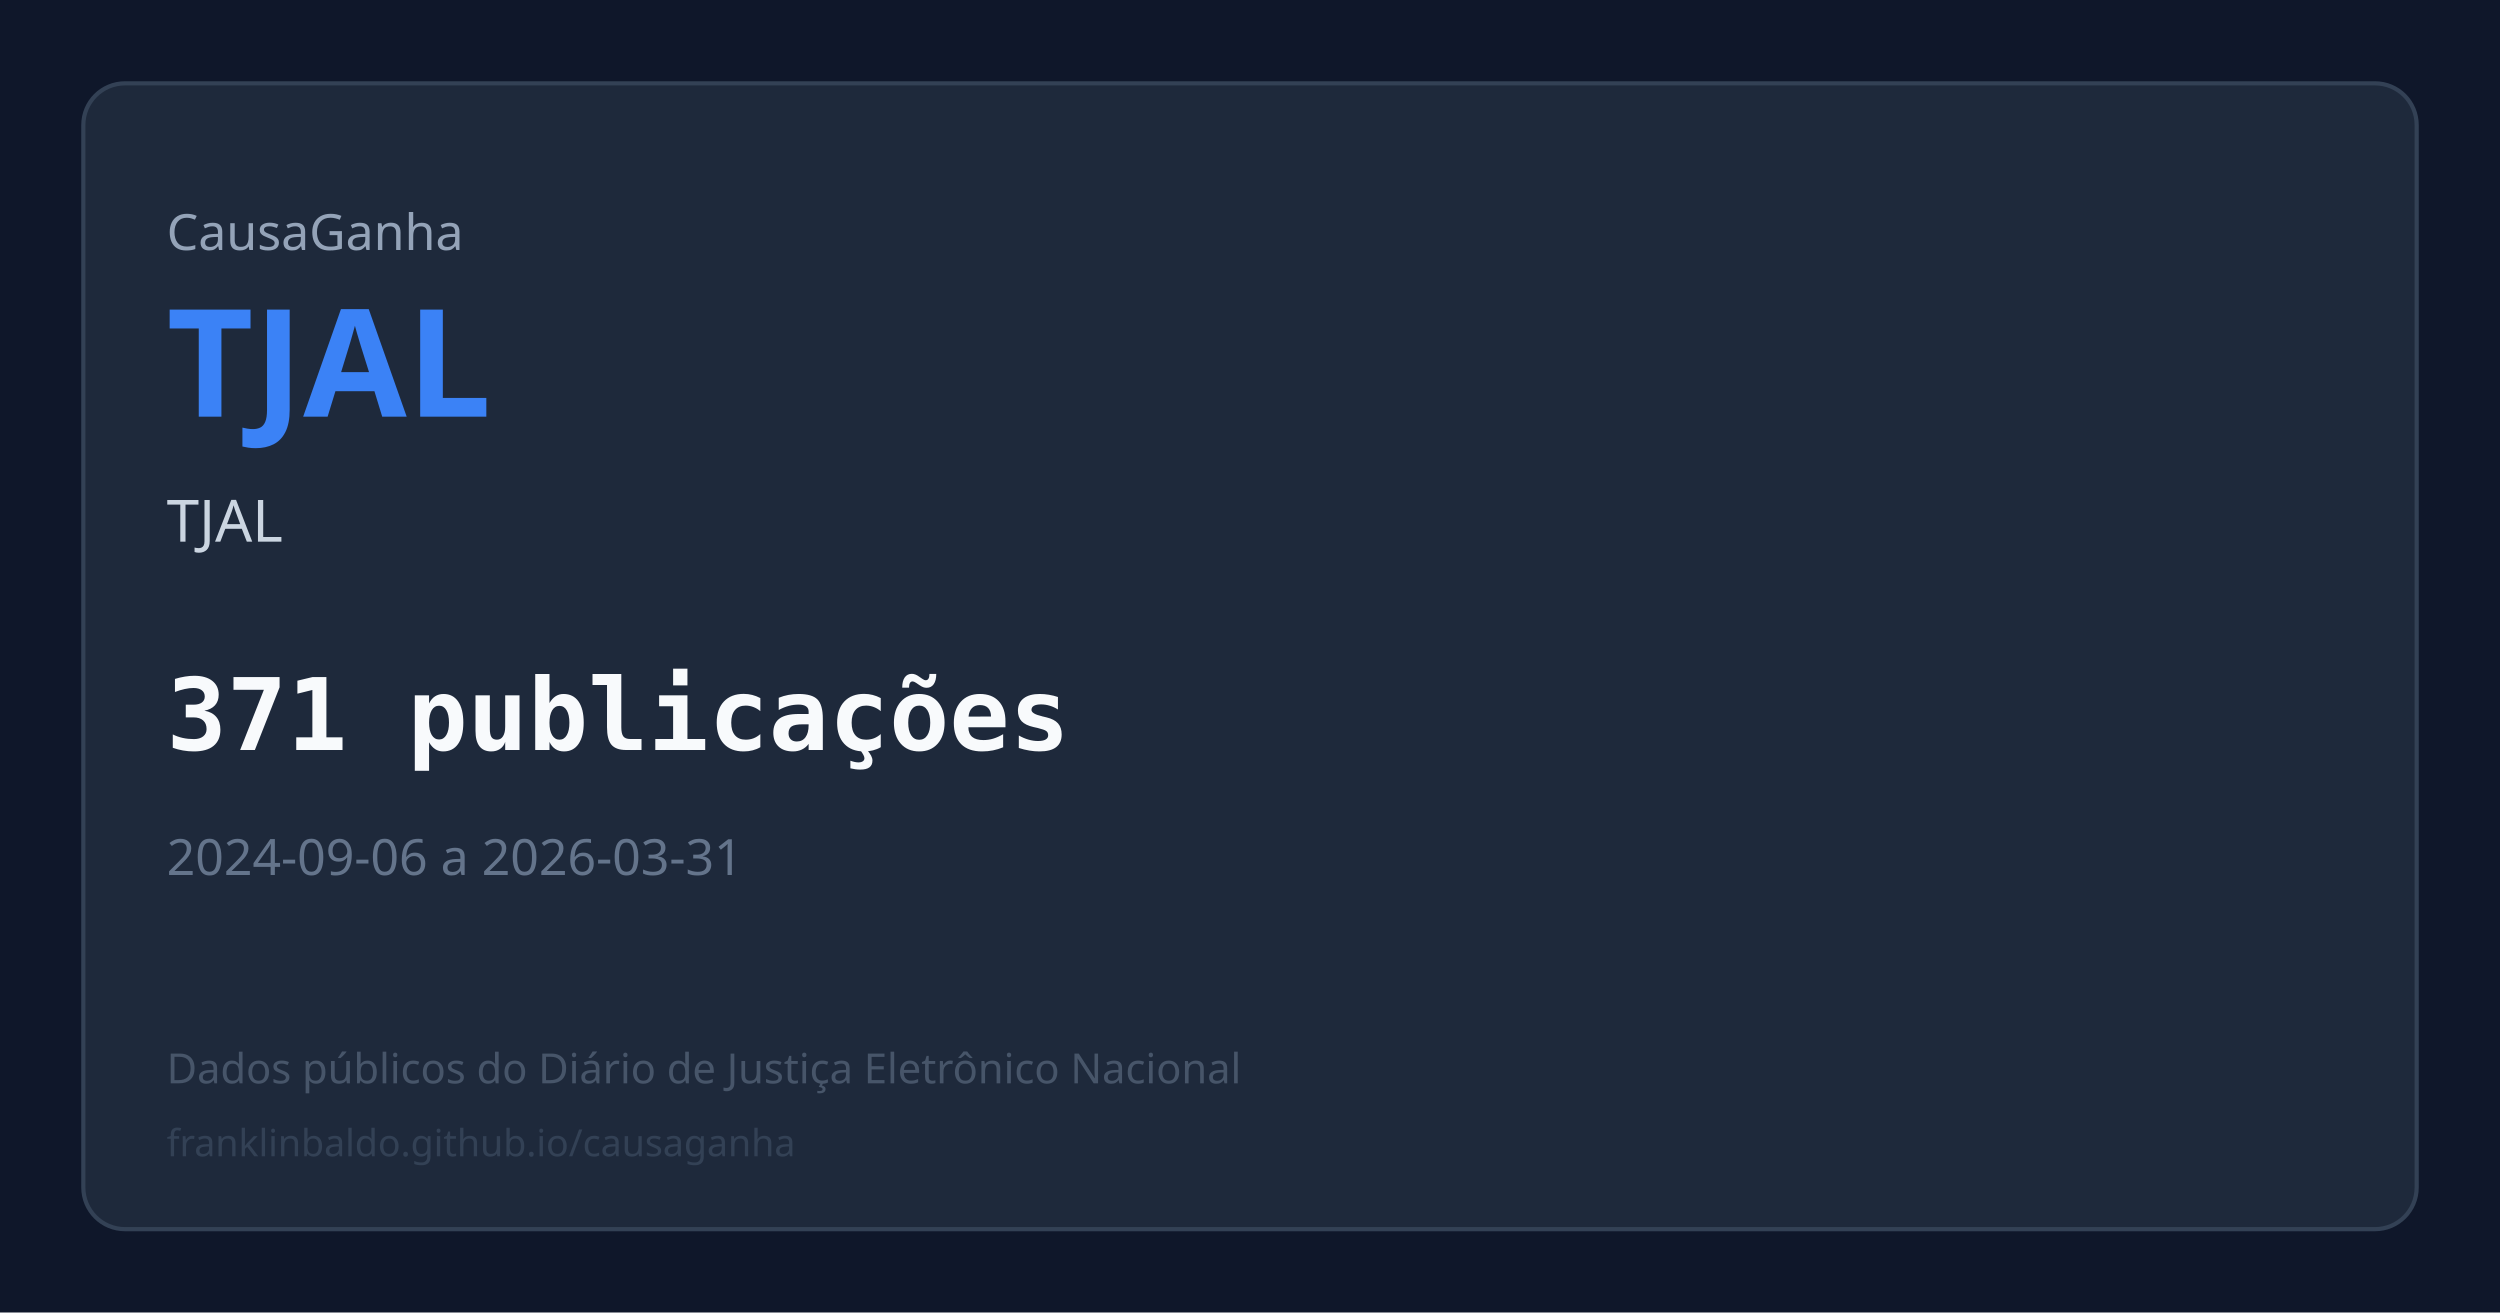
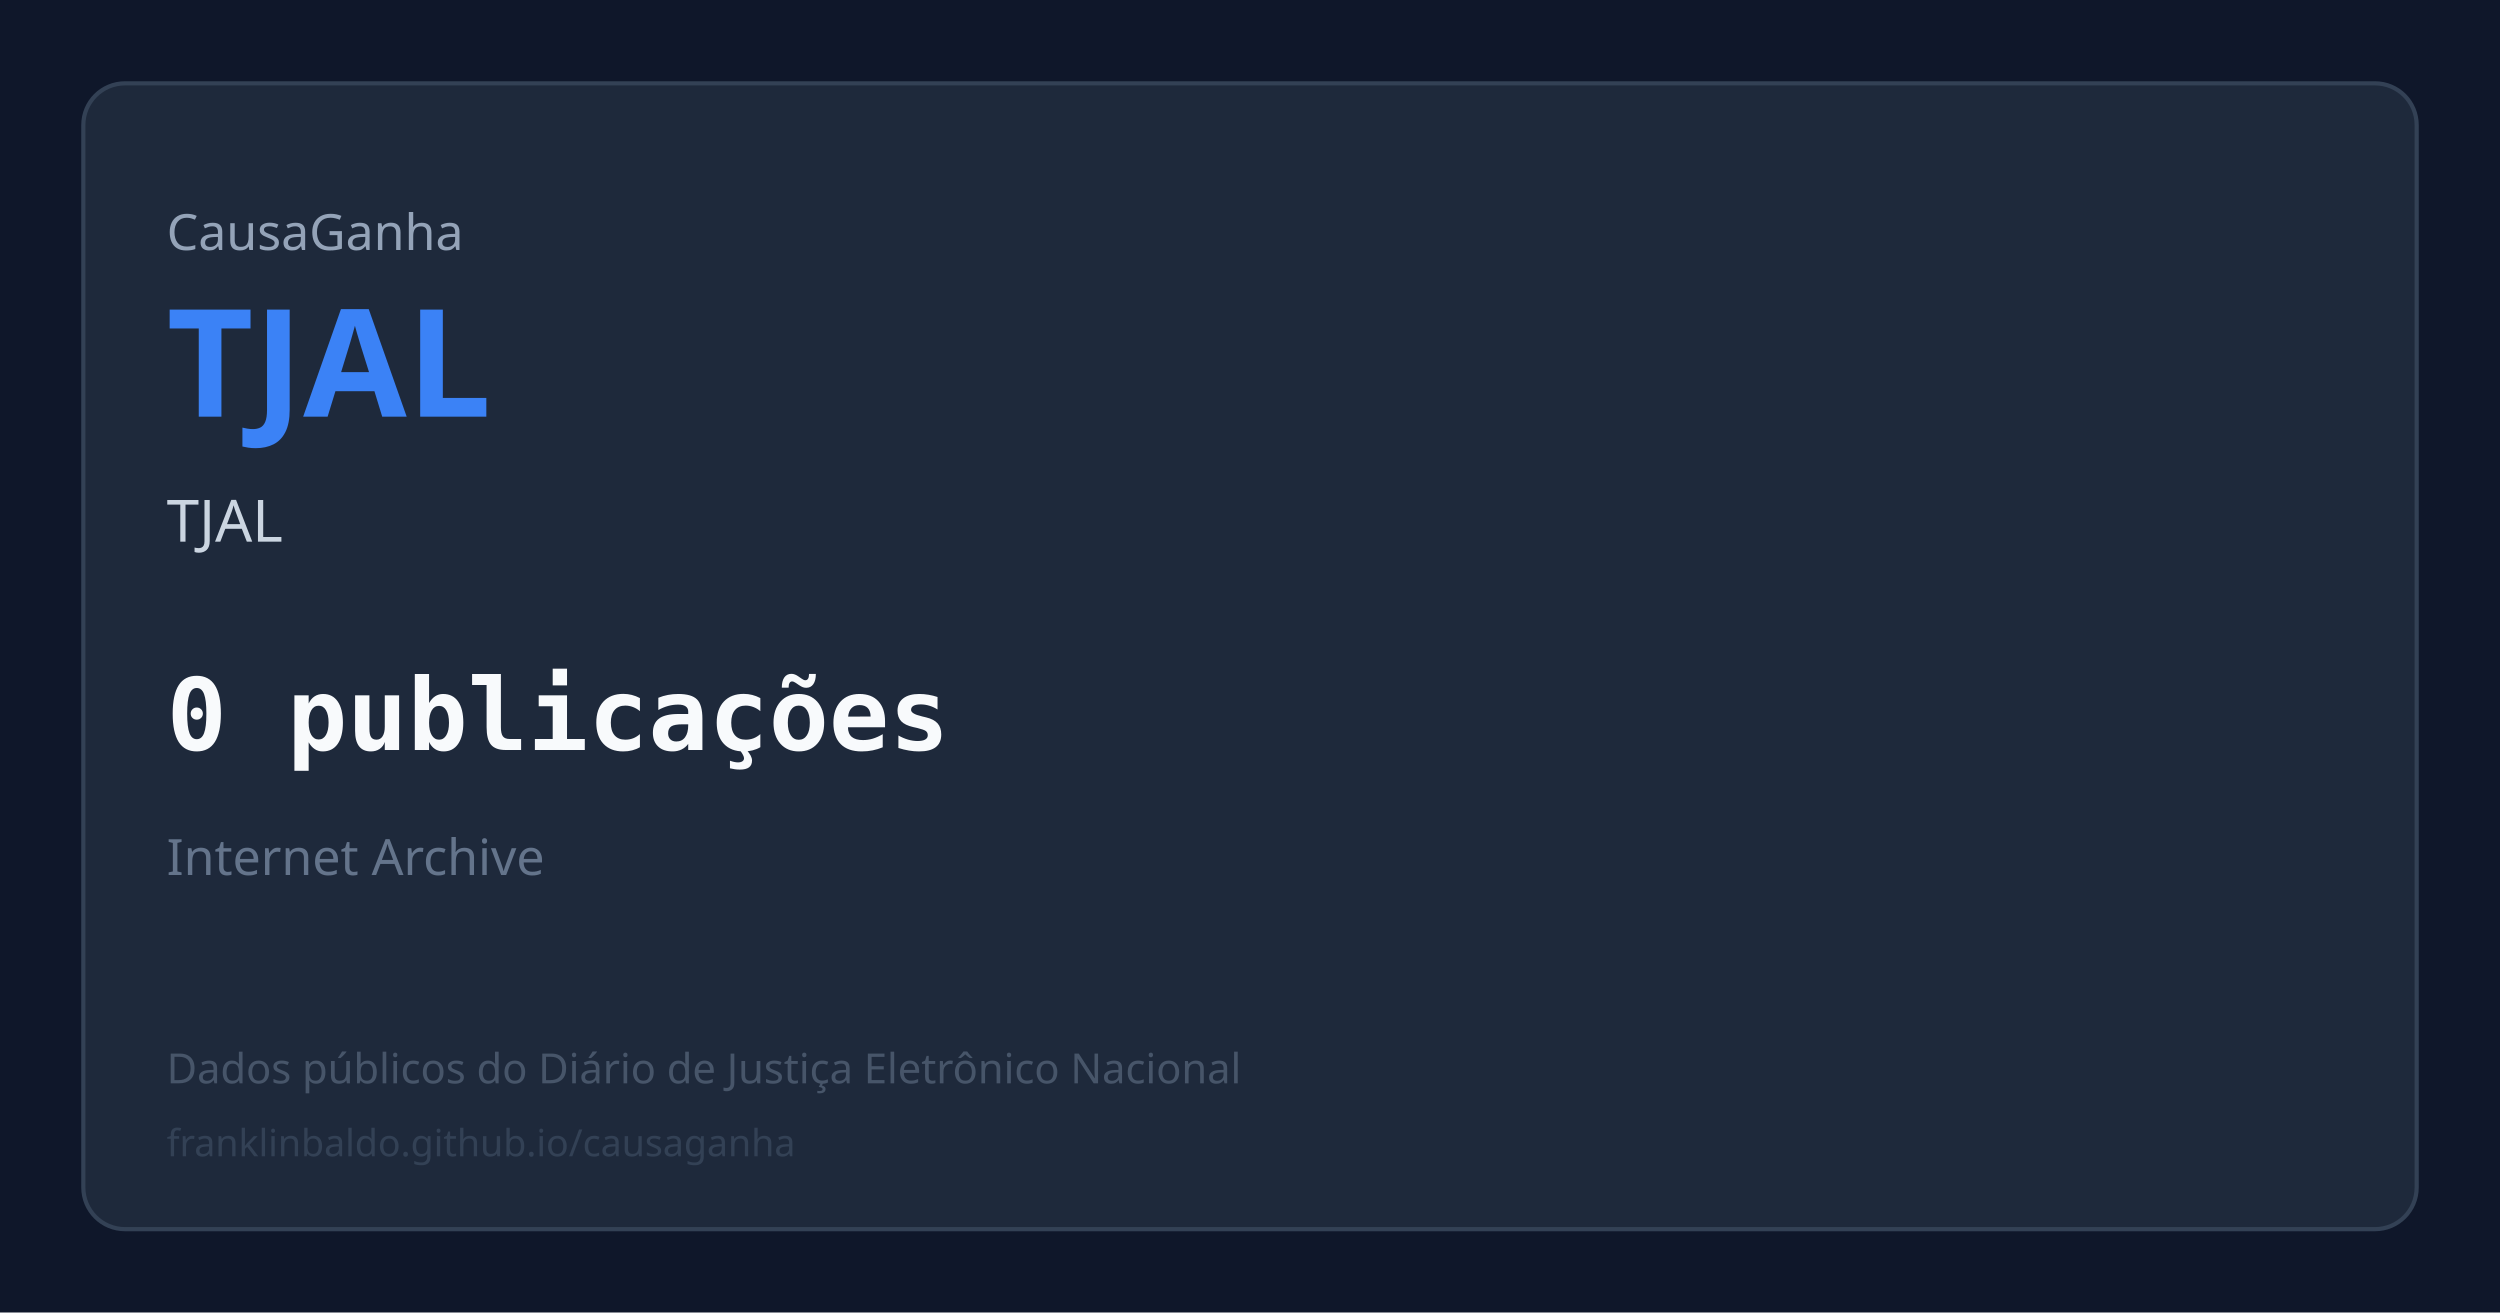
<svg xmlns="http://www.w3.org/2000/svg" width="1200" height="630">
  <rect width="1200" height="630" fill="#0f172a" />
  <rect x="40" y="40" width="1120" height="550" rx="20" fill="#1e293b" stroke="#334155" stroke-width="2" />
  <text x="80" y="120" font-family="system-ui,sans-serif" font-size="24" fill="#94a3b8">CausaGanha</text>
  <text x="80" y="200" font-family="system-ui,sans-serif" font-size="72" font-weight="bold" fill="#3b82f6">TJAL</text>
  <text x="80" y="260" font-family="system-ui,sans-serif" font-size="28" fill="#cbd5e1">TJAL</text>
-   <text x="80" y="360" font-family="monospace" font-size="48" font-weight="bold" fill="#f8fafc">371 publicações</text>
-   <text x="80" y="420" font-family="system-ui,sans-serif" font-size="24" fill="#64748b">2024-09-06 a 2026-03-31</text>
+   <text x="80" y="360" font-family="monospace" font-size="48" font-weight="bold" fill="#f8fafc">0 publicações</text>
+   <text x="80" y="420" font-family="system-ui,sans-serif" font-size="24" fill="#64748b">Internet Archive</text>
  <text x="80" y="520" font-family="system-ui,sans-serif" font-size="20" fill="#475569">Dados públicos do Diário de Justiça Eletrônico Nacional</text>
  <text x="80" y="555" font-family="system-ui,sans-serif" font-size="18" fill="#334155">franklinbaldo.github.io/causaganha</text>
</svg>
